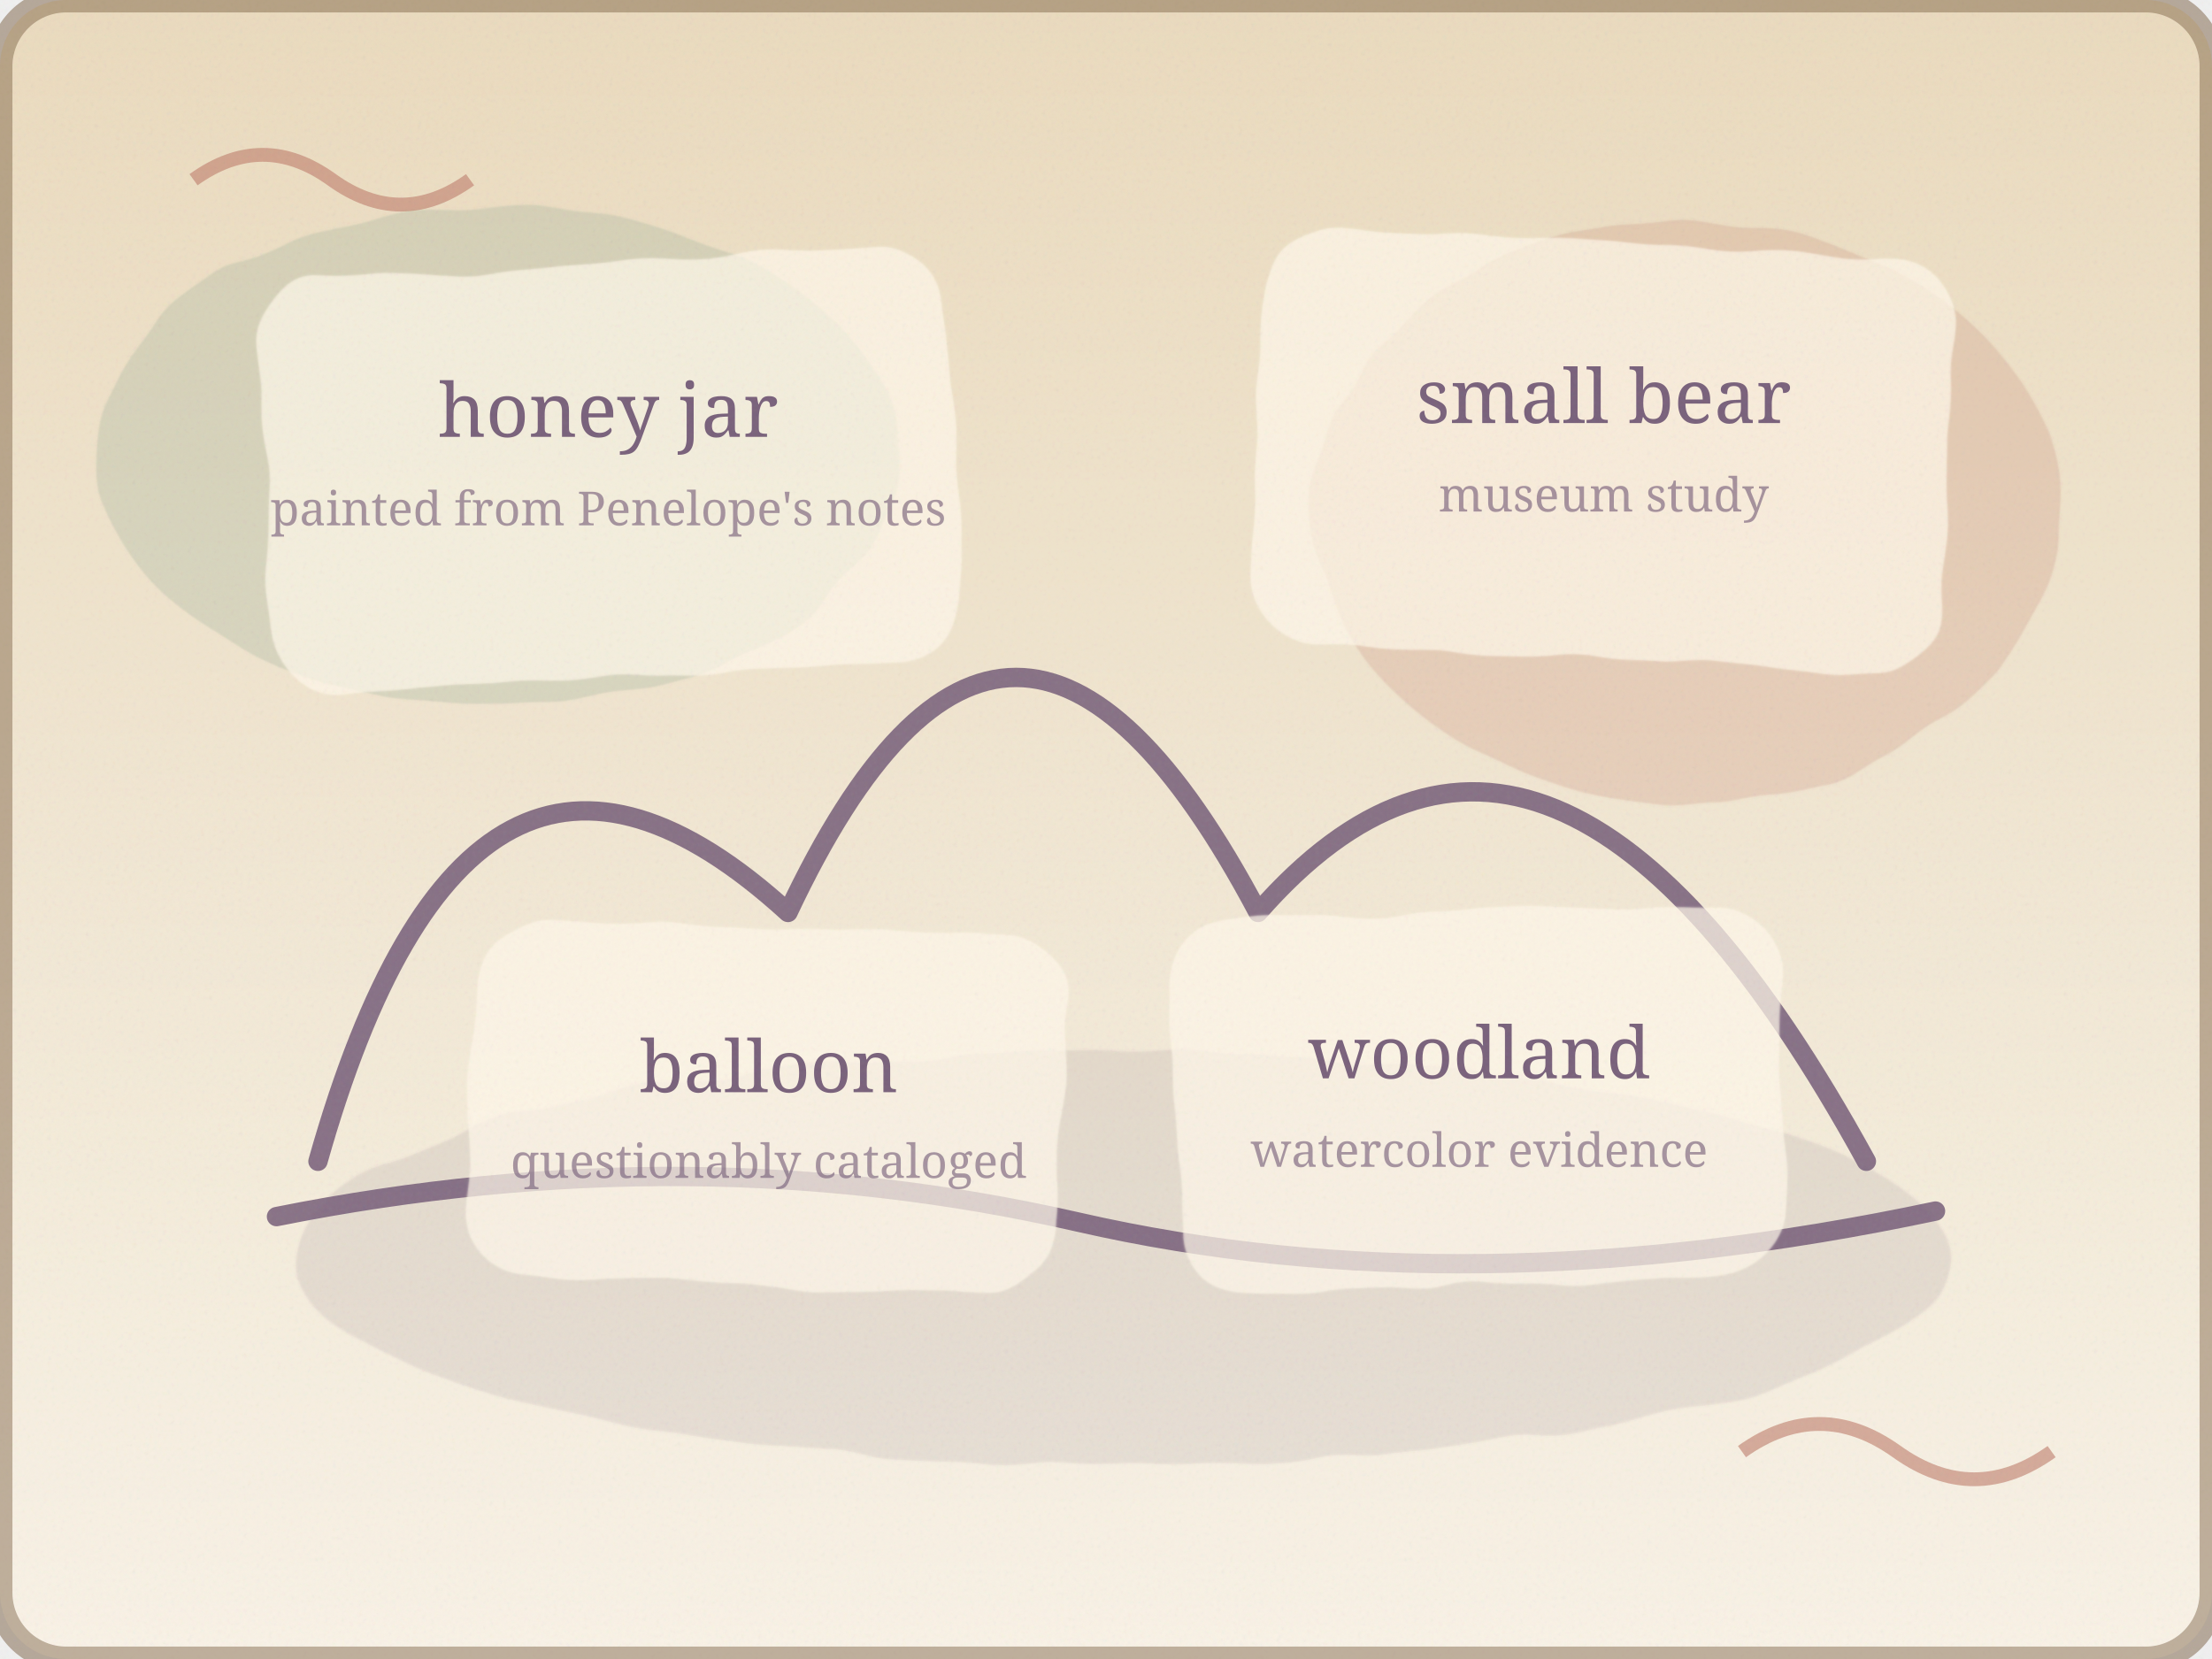
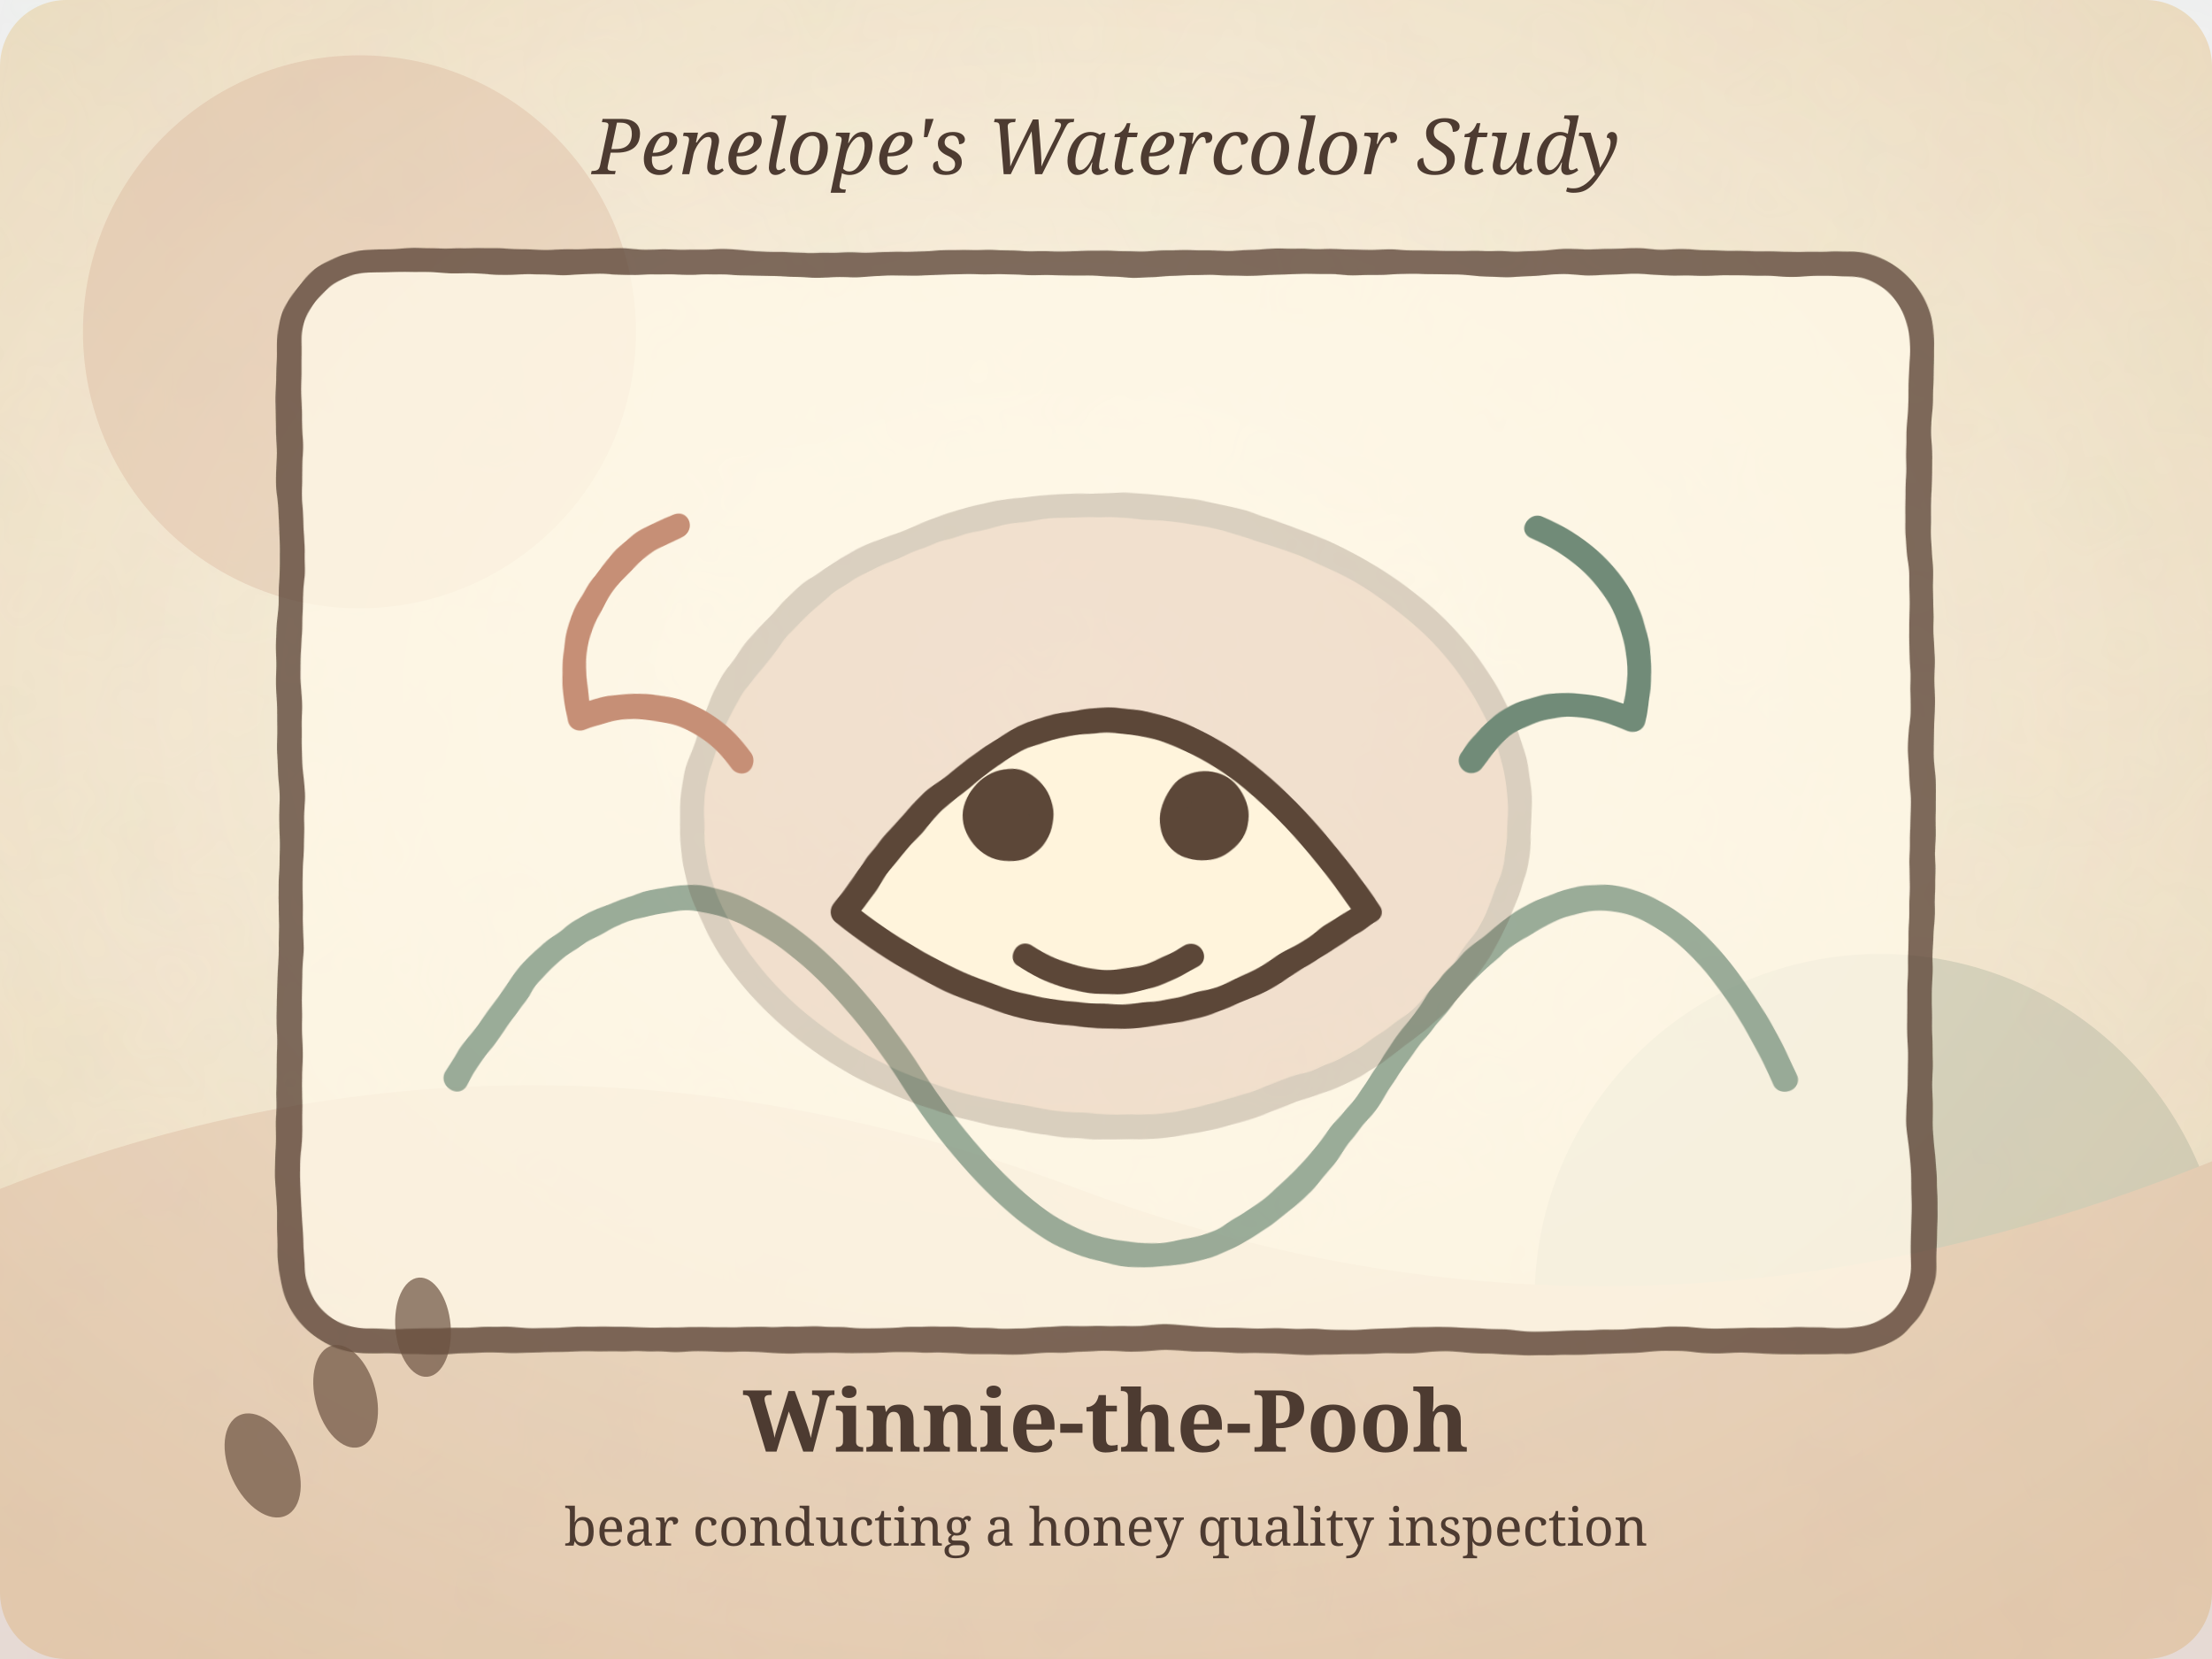
<svg xmlns="http://www.w3.org/2000/svg" viewBox="0 0 800 600" role="img" aria-labelledby="t d">
  <defs>
    <filter id="paper">
-       <feTurbulence type="fractalNoise" baseFrequency=".65" numOctaves="3" seed="18" result="n" />
-       <feColorMatrix in="n" values="1 0 0 0 0 0 1 0 0 0 0 0 1 0 0 0 0 0 .14 0" />
+       <feTurbulence type="fractalNoise" baseFrequency=".018" numOctaves="4" seed="16" result="n" />
+       <feDisplacementMap in="SourceGraphic" in2="n" scale="4" />
+       <feGaussianBlur stdDeviation=".15" />
+     </filter>
+     <filter id="wash">
+       <feTurbulence type="fractalNoise" baseFrequency=".025" numOctaves="3" seed="33" result="noise" />
+       <feColorMatrix in="noise" values="1 0 0 0 0  0 1 0 0 0  0 0 1 0 0  0 0 0 .18 0" />
      <feBlend in="SourceGraphic" mode="multiply" />
    </filter>
-     <filter id="wash">
-       <feTurbulence type="fractalNoise" baseFrequency=".025" numOctaves="2" seed="66" result="w" />
-       <feDisplacementMap in="SourceGraphic" in2="w" scale="7" />
-       <feGaussianBlur stdDeviation=".45" />
-     </filter>
-     <linearGradient id="sky" x2="0" y2="1">
-       <stop stop-color="#e8d7b8" />
-       <stop offset="1" stop-color="#f8f1e4" />
-     </linearGradient>
+     <radialGradient id="g" cx="48%" cy="42%" r="70%">
+       <stop offset="0" stop-color="#fff9e9" />
+       <stop offset="1" stop-color="#ead9bd" />
+     </radialGradient>
  </defs>
-   <rect width="800" height="600" rx="24" fill="url(#sky)" />
-   <g filter="url(#wash)" opacity=".88">
-     <ellipse cx="180" cy="165" rx="145" ry="90" fill="#8ea58c" opacity=".32" />
-     <ellipse cx="610" cy="185" rx="135" ry="105" fill="#b76f5c" opacity=".25" />
-     <ellipse cx="405" cy="455" rx="300" ry="75" fill="#6d536f" opacity=".14" />
+   <rect width="800" height="600" rx="24" fill="url(#g)" />
+   <g opacity=".22" filter="url(#wash)">
+     <circle cx="130" cy="120" r="100" fill="#c68f76" />
+     <circle cx="680" cy="470" r="125" fill="#718b78" />
+     <path d="M0 430 Q190 355 390 430 T800 420 V600 H0Z" fill="#c68f76" />
  </g>
-   <g stroke="#6d536f" stroke-width="7" stroke-linecap="round" stroke-linejoin="round" fill="none" opacity=".88">
-     <path d="M115 420 Q170 225 285 330 Q365 160 455 330 Q560 210 675 420" />
-     <path d="M100 440 Q250 410 390 442 T700 438" />
+   <g filter="url(#paper)" stroke="#5b4638" stroke-width="9" stroke-linecap="round" stroke-linejoin="round" fill="none">
+     <rect x="105" y="95" width="590" height="390" rx="28" fill="#fff8e8" opacity=".78" />
+     <path d="M165 390 Q245 260 330 390 T500 390 T645 390" stroke="#718b78" opacity=".7" />
+     <ellipse cx="400" cy="295" rx="150" ry="112" fill="#c68f76" opacity=".22" />
+     <path d="M305 330 Q400 190 495 330 Q400 405 305 330Z" fill="#fff4dc" />
+     <circle cx="365" cy="295" r="12" fill="#5b4638" />
+     <circle cx="435" cy="295" r="12" fill="#5b4638" />
+     <path d="M370 345 Q400 365 430 345" />
+     <path d="M245 190 q-45 20 -35 70 q36 -15 58 15" stroke="#c68f76" />
+     <path d="M555 190 q45 20 35 70 q-36 -15 -58 15" stroke="#718b78" />
  </g>
-   <g filter="url(#wash)">
-     <rect x="95" y="95" width="250" height="150" rx="24" fill="#fff7e8" opacity=".72" transform="rotate(-3 220 170)" />
-     <rect x="455" y="88" width="250" height="150" rx="24" fill="#fff7e8" opacity=".72" transform="rotate(3 580 165)" />
-     <rect x="170" y="335" width="215" height="130" rx="24" fill="#fff7e8" opacity=".72" transform="rotate(2 277 400)" />
-     <rect x="425" y="330" width="220" height="135" rx="24" fill="#fff7e8" opacity=".72" transform="rotate(-2 535 398)" />
+   <g font-family="Georgia, serif" text-anchor="middle" fill="#4d3b31">
+     <text x="400" y="63" font-size="28" font-style="italic">Penelope's Watercolor Study</text>
+     <text x="400" y="525" font-size="31" font-weight="700">Winnie-the-Pooh</text>
+     <text x="400" y="559" font-size="19">bear conducting a honey quality inspection</text>
  </g>
-   <g fill="#6d536f" font-family="Georgia,serif" text-anchor="middle">
-     <text x="220" y="158" font-size="27">honey jar</text>
-     <text x="220" y="190" font-size="17" opacity=".65">painted from Penelope's notes</text>
-     <text x="580" y="153" font-size="27">small bear</text>
-     <text x="580" y="185" font-size="17" opacity=".65">museum study</text>
-     <text x="278" y="395" font-size="26">balloon</text>
-     <text x="278" y="426" font-size="17" opacity=".65">questionably cataloged</text>
-     <text x="535" y="390" font-size="26">woodland</text>
-     <text x="535" y="422" font-size="17" opacity=".65">watercolor evidence</text>
+   <g fill="#6b5140" opacity=".7">
+     <ellipse cx="95" cy="530" rx="12" ry="20" transform="rotate(-25 95 530)" />
+     <ellipse cx="125" cy="505" rx="11" ry="19" transform="rotate(-15 125 505)" />
+     <ellipse cx="153" cy="480" rx="10" ry="18" transform="rotate(-5 153 480)" />
  </g>
-   <g stroke="#b76f5c" stroke-width="5" fill="none" opacity=".6">
-     <path d="M70 65 q25 -18 50 0 q25 18 50 0" />
-     <path d="M630 525 q28 -20 56 0 q28 20 56 0" />
-   </g>
-   <rect width="800" height="600" rx="24" fill="none" stroke="#6d4f32" stroke-width="9" opacity=".45" filter="url(#paper)" />
-   <rect width="800" height="600" rx="24" fill="#fff" opacity=".08" filter="url(#paper)" />
</svg>
